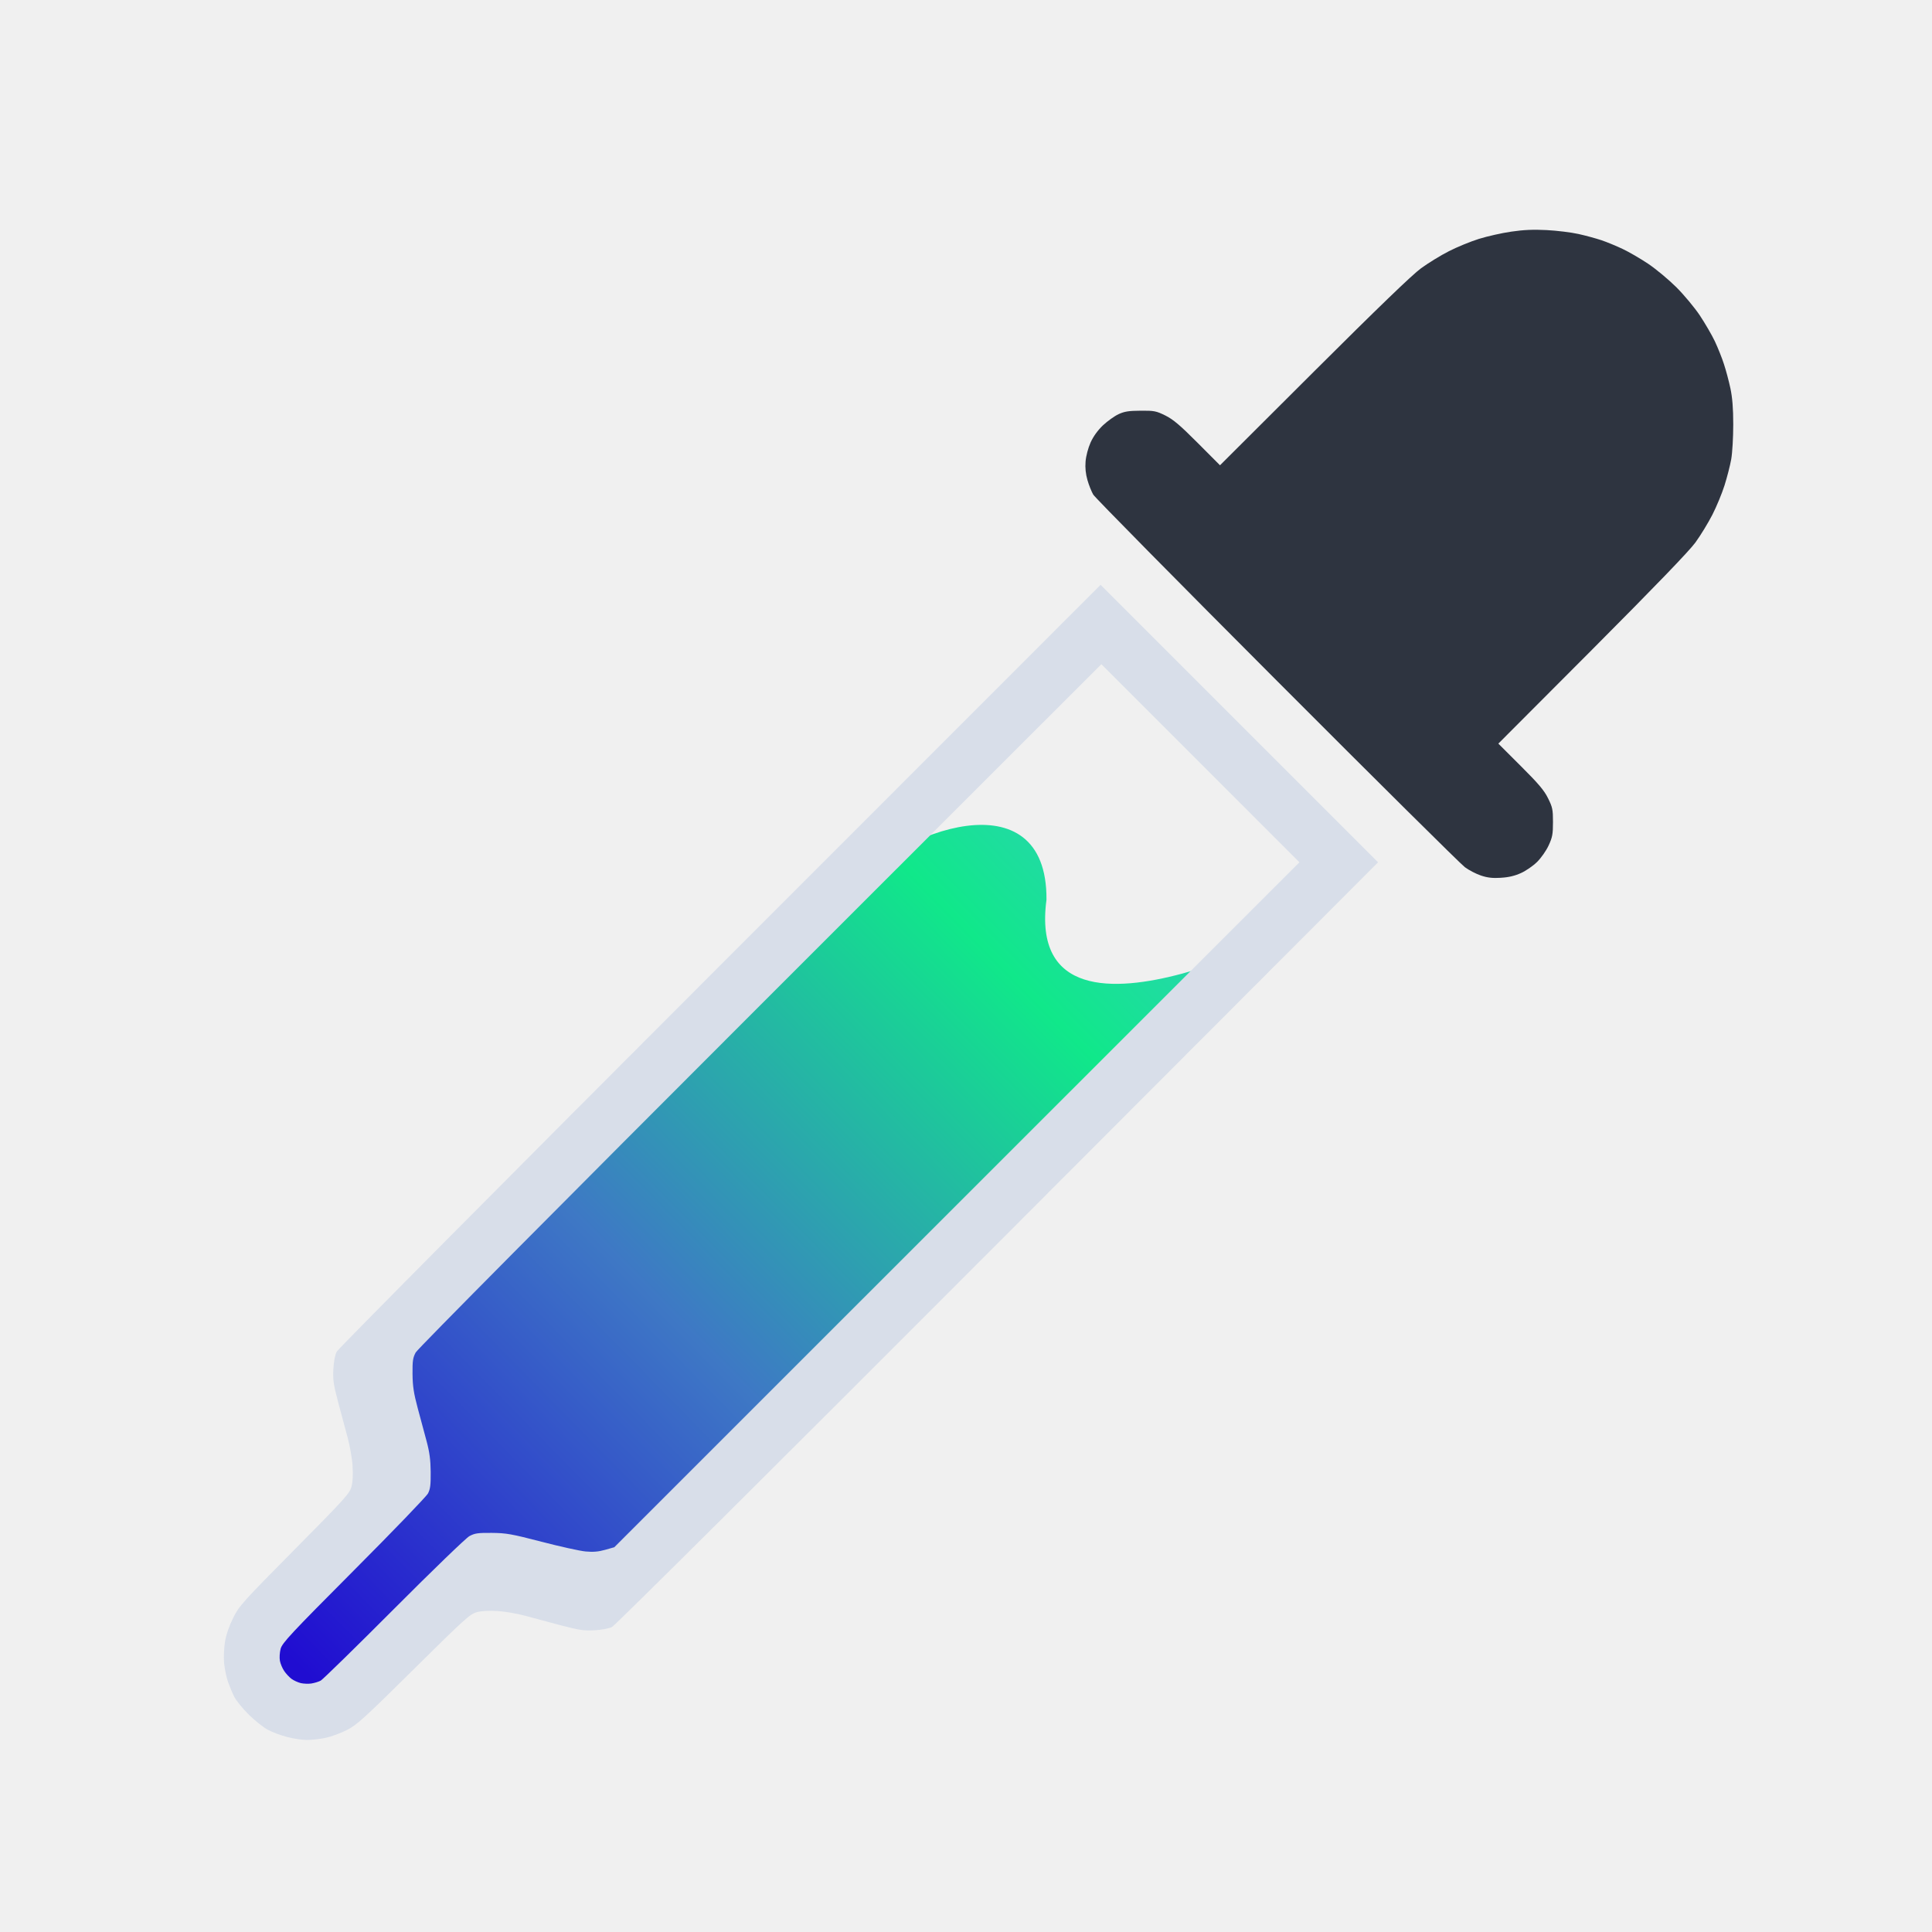
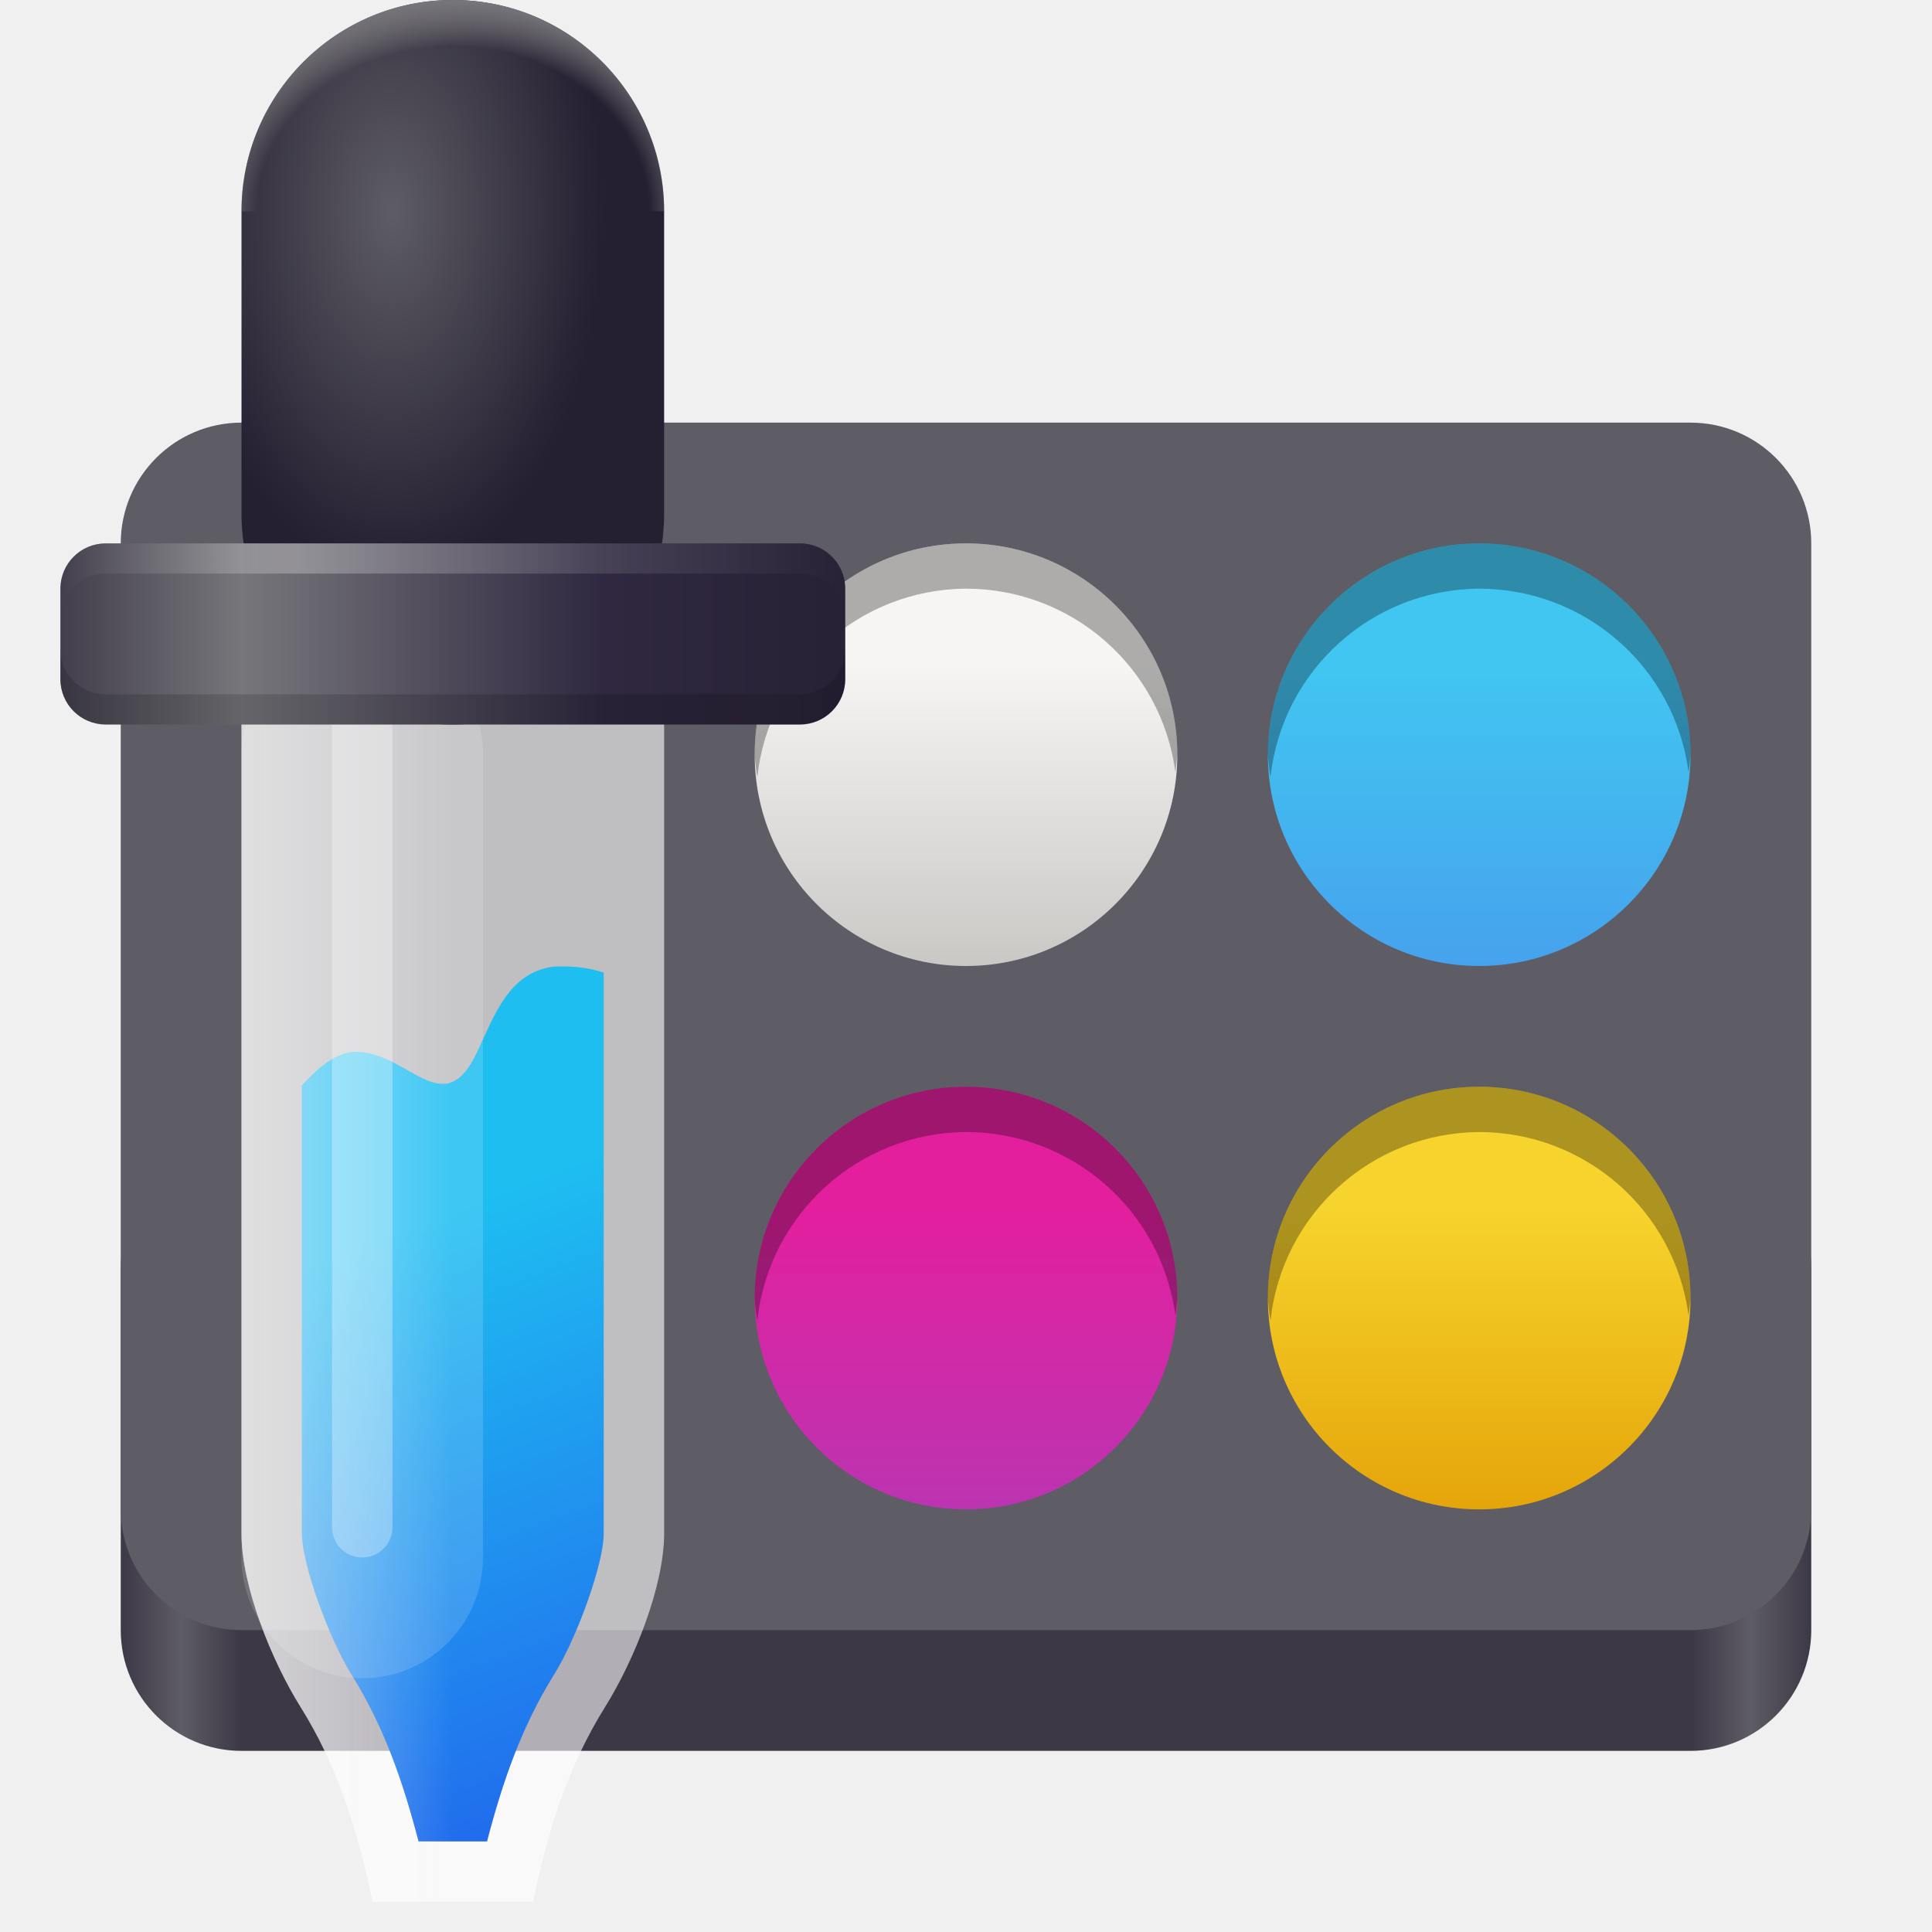
- <svg xmlns="http://www.w3.org/2000/svg" width="128" height="128" viewBox="0 0 128 128">
-   <linearGradient id="a" x1="19.22" x2="81.799" y1="109.835" y2="48.308" gradientUnits="userSpaceOnUse">
-     <stop offset="0" stop-color="#200dd1" />
-     <stop offset=".387" stop-color="#3e78c5" />
-     <stop offset=".75" stop-color="#10e88a" />
-     <stop offset="1" stop-color="#41c2d2" />
+ <svg xmlns="http://www.w3.org/2000/svg" height="128px" viewBox="0 0 128 128" width="128px">
+   <linearGradient id="a" gradientTransform="matrix(1 0 0 0.769237 -8 39.07639)" gradientUnits="userSpaceOnUse" x1="16" x2="128" y1="74" y2="74">
+     <stop offset="0" stop-color="#3d3846" />
+     <stop offset="0.036" stop-color="#5e5c64" />
+     <stop offset="0.071" stop-color="#3d3846" />
+     <stop offset="0.929" stop-color="#3d3846" />
+     <stop offset="0.964" stop-color="#5e5c64" />
+     <stop offset="1" stop-color="#3d3846" />
  </linearGradient>
-   <path fill="url(#a)" d="m 16.91 107.691 c 2.047 3.938 2.125 2.824 4.172 6.762 c 10.469 -12.117 17.434 -6.852 26.914 -15.426 c 8.102 -7.754 28.211 -26.516 34.582 -35.625 c 8.035 -4.68 -14.938 8.875 -13.246 -3.793 c 0.062 -8.238 -9.789 -4.594 -13.211 -0.633 c -11.832 10.32 -21.48 20.852 -32.402 30.91 c -5.164 4.754 9.285 4.945 -6.809 17.805 z m 0 0" />
-   <path fill="#2e3440" d="m 99.441 58.156 c -0.543 0.035 -0.891 -0.004 -1.32 -0.148 c -0.32 -0.105 -0.801 -0.355 -1.07 -0.555 s -5.875 -5.754 -12.449 -12.344 c -6.578 -6.59 -12.055 -12.141 -12.172 -12.34 c -0.113 -0.195 -0.289 -0.629 -0.383 -0.961 c -0.117 -0.41 -0.16 -0.809 -0.125 -1.234 c 0.031 -0.371 0.168 -0.887 0.332 -1.258 c 0.184 -0.406 0.473 -0.805 0.824 -1.141 c 0.301 -0.281 0.766 -0.613 1.035 -0.738 c 0.391 -0.18 0.684 -0.223 1.461 -0.227 c 0.895 -0.008 1.027 0.02 1.637 0.32 c 0.523 0.262 0.965 0.637 2.137 1.812 l 1.48 1.484 l 6.23 -6.215 c 4.215 -4.203 6.512 -6.418 7.094 -6.84 c 0.473 -0.344 1.297 -0.852 1.836 -1.125 c 0.539 -0.277 1.438 -0.645 1.996 -0.82 c 0.555 -0.172 1.52 -0.391 2.145 -0.48 c 0.824 -0.121 1.457 -0.148 2.352 -0.102 c 0.676 0.035 1.617 0.152 2.094 0.258 c 0.48 0.105 1.164 0.293 1.527 0.414 c 0.359 0.121 0.992 0.383 1.402 0.578 c 0.414 0.195 1.176 0.637 1.695 0.984 c 0.516 0.348 1.355 1.047 1.863 1.551 c 0.508 0.508 1.207 1.348 1.555 1.867 c 0.344 0.52 0.793 1.289 0.992 1.707 c 0.199 0.422 0.473 1.102 0.605 1.516 c 0.137 0.41 0.328 1.133 0.43 1.609 c 0.129 0.609 0.188 1.312 0.188 2.395 c 0 0.852 -0.059 1.871 -0.133 2.297 c -0.074 0.422 -0.277 1.203 -0.445 1.738 c -0.168 0.531 -0.531 1.41 -0.805 1.945 c -0.277 0.539 -0.781 1.367 -1.125 1.84 c -0.426 0.582 -2.641 2.879 -6.84 7.094 l -6.215 6.23 l 1.48 1.477 c 1.176 1.172 1.555 1.617 1.812 2.141 c 0.297 0.598 0.328 0.75 0.328 1.582 c 0 0.797 -0.039 1.008 -0.289 1.547 c -0.16 0.348 -0.5 0.832 -0.766 1.094 c -0.262 0.258 -0.742 0.59 -1.066 0.734 c -0.402 0.184 -0.82 0.285 -1.328 0.312 z m 0 0" />
-   <path fill="#d8dee9" d="m 20.324 115.277 c -0.309 0 -0.898 -0.09 -1.309 -0.199 c -0.41 -0.105 -0.984 -0.32 -1.273 -0.477 c -0.293 -0.156 -0.859 -0.605 -1.258 -1 c -0.398 -0.395 -0.828 -0.922 -0.957 -1.172 s -0.316 -0.707 -0.426 -1.012 c -0.105 -0.309 -0.219 -0.867 -0.254 -1.238 c -0.035 -0.379 -0.008 -0.996 0.062 -1.418 c 0.078 -0.473 0.281 -1.055 0.543 -1.578 c 0.391 -0.789 0.613 -1.035 4.055 -4.512 c 3.324 -3.355 3.652 -3.719 3.777 -4.164 c 0.086 -0.316 0.113 -0.793 0.074 -1.379 c -0.027 -0.488 -0.176 -1.324 -0.32 -1.859 c -0.145 -0.535 -0.43 -1.59 -0.629 -2.348 c -0.312 -1.176 -0.359 -1.5 -0.324 -2.195 c 0.027 -0.508 0.109 -0.953 0.223 -1.176 c 0.102 -0.195 11.473 -11.652 25.395 -25.582 l 25.215 -25.223 l 18.383 18.383 l -25.199 25.246 c -14.684 14.711 -25.348 25.316 -25.555 25.418 c -0.215 0.105 -0.691 0.191 -1.176 0.219 c -0.695 0.035 -1.023 -0.016 -2.195 -0.324 c -0.758 -0.199 -1.816 -0.484 -2.348 -0.629 c -0.535 -0.148 -1.371 -0.293 -1.863 -0.324 c -0.582 -0.035 -1.059 -0.008 -1.379 0.078 c -0.445 0.121 -0.809 0.449 -4.164 3.77 c -3.25 3.219 -3.762 3.684 -4.414 4.023 c -0.406 0.211 -1.051 0.449 -1.43 0.531 c -0.379 0.078 -0.945 0.145 -1.254 0.141 z m 0.309 -3.742 c 0.195 -0.031 0.473 -0.113 0.613 -0.188 c 0.137 -0.074 2.32 -2.207 4.848 -4.742 c 2.543 -2.551 4.781 -4.711 5.004 -4.832 c 0.352 -0.191 0.562 -0.223 1.48 -0.215 c 0.957 0.008 1.312 0.07 3.301 0.586 c 1.227 0.32 2.539 0.609 2.918 0.645 c 0.5 0.047 0.855 0.016 1.297 -0.109 l 0.605 -0.172 l 22.695 -22.691 l 22.695 -22.688 l -6.559 -6.562 l -6.562 -6.562 l -22.602 22.594 c -13.316 13.316 -22.691 22.762 -22.824 23.004 c -0.188 0.348 -0.219 0.559 -0.211 1.43 c 0.008 0.805 0.082 1.281 0.34 2.246 c 0.18 0.676 0.445 1.664 0.59 2.195 c 0.195 0.723 0.266 1.246 0.273 2.043 c 0.008 0.867 -0.027 1.141 -0.18 1.43 c -0.105 0.199 -2.316 2.496 -4.918 5.105 c -4.176 4.191 -4.742 4.801 -4.844 5.188 c -0.062 0.238 -0.086 0.594 -0.047 0.793 c 0.035 0.195 0.164 0.5 0.285 0.676 c 0.117 0.176 0.336 0.41 0.484 0.52 c 0.148 0.109 0.422 0.234 0.613 0.281 c 0.188 0.043 0.504 0.055 0.703 0.027 z m 0 0" />
+   <linearGradient id="b" gradientTransform="matrix(-0 -1 1 -0 -160 148)" gradientUnits="userSpaceOnUse" x1="84" x2="104" y1="258" y2="258">
+     <stop offset="0" stop-color="#46a2ed" />
+     <stop offset="1" stop-color="#41c6f1" />
+   </linearGradient>
+   <linearGradient id="c" gradientTransform="matrix(-0 -1 1 -0 -194 114)" gradientUnits="userSpaceOnUse" x1="50" x2="70" y1="258" y2="258">
+     <stop offset="0" stop-color="#c9c8c5" />
+     <stop offset="1" stop-color="#f6f5f4" />
+   </linearGradient>
+   <linearGradient id="d" gradientTransform="matrix(-0 -1 1 -0 -160 184)" gradientUnits="userSpaceOnUse" x1="84" x2="104" y1="258" y2="258">
+     <stop offset="0" stop-color="#e5a50a" />
+     <stop offset="1" stop-color="#f6d32d" />
+   </linearGradient>
+   <linearGradient id="e" gradientTransform="matrix(-0 -1 1 -0 -194 150)" gradientUnits="userSpaceOnUse" x1="50" x2="70" y1="258" y2="258">
+     <stop offset="0" stop-color="#576ce3" />
+     <stop offset="0" stop-color="#bb34b1" />
+     <stop offset="1" stop-color="#e31f9e" />
+   </linearGradient>
+   <filter id="f" height="100%" width="100%" x="0%" y="0%">
+     <feColorMatrix in="SourceGraphic" type="matrix" values="0 0 0 0 1 0 0 0 0 1 0 0 0 0 1 0 0 0 1 0" />
+   </filter>
+   <mask id="g">
+     <g filter="url(#f)">
+       <rect fill-opacity="0.3" height="128" width="128" />
+     </g>
+   </mask>
+   <clipPath id="h">
+     <rect height="152" width="192" />
+   </clipPath>
+   <linearGradient id="i" gradientTransform="matrix(0.810036 -0.707107 0.810036 0.707107 -213.0118 -32.45451)" gradientUnits="userSpaceOnUse" x1="72.062" x2="40.97" y1="230.291" y2="310.562">
+     <stop offset="0" stop-color="#1ebef1" />
+     <stop offset="1" stop-color="#2509e8" />
+   </linearGradient>
+   <linearGradient id="j" gradientUnits="userSpaceOnUse" x1="16" x2="30" y1="86" y2="86">
+     <stop offset="0" stop-color="#f6f5f4" stop-opacity="0.502" />
+     <stop offset="1" stop-color="#ffffff" stop-opacity="0" />
+   </linearGradient>
+   <radialGradient id="k" cx="26" cy="190.167" gradientTransform="matrix(1 0 0 1.714286 0 -312)" gradientUnits="userSpaceOnUse" r="14">
+     <stop offset="0" stop-color="#5e5c64" />
+     <stop offset="1" stop-color="#241f31" />
+   </radialGradient>
+   <linearGradient id="l" gradientUnits="userSpaceOnUse" x1="-2.958" x2="62.958" y1="42" y2="42">
+     <stop offset="0" stop-color="#241f31" />
+     <stop offset="0.288" stop-color="#77767b" />
+     <stop offset="0.652" stop-color="#2f2840" />
+     <stop offset="1" stop-color="#241f31" />
+   </linearGradient>
+   <radialGradient id="m" cx="30" cy="186" gradientTransform="matrix(1.189462 0 0 1 -5.683868 -172)" gradientUnits="userSpaceOnUse" r="14">
+     <stop offset="0" stop-color="#9a9996" stop-opacity="0" />
+     <stop offset="0.779" stop-color="#9a9996" stop-opacity="0" />
+     <stop offset="1" stop-color="#77767b" />
+   </radialGradient>
+   <linearGradient id="n" gradientUnits="userSpaceOnUse" x1="4" x2="56" y1="38.5" y2="38.5">
+     <stop offset="0" stop-color="#ffffff" stop-opacity="0" />
+     <stop offset="0.3" stop-color="#ffffff" stop-opacity="0.263" />
+     <stop offset="1" stop-color="#ffffff" stop-opacity="0" />
+   </linearGradient>
+   <path d="m 16 76 h 96 c 4.418 0 8 3.582 8 8 v 24 c 0 4.418 -3.582 8 -8 8 h -96 c -4.418 0 -8 -3.582 -8 -8 v -24 c 0 -4.418 3.582 -8 8 -8 z m 0 0" fill="url(#a)" />
+   <path d="m 16 28 h 96 c 4.418 0 8 3.582 8 8 v 64 c 0 4.418 -3.582 8 -8 8 h -96 c -4.418 0 -8 -3.582 -8 -8 v -64 c 0 -4.418 3.582 -8 8 -8 z m 0 0" fill="#5e5c64" />
+   <path d="m 98 36 c 7.73 0 14 6.27 14 14 s -6.27 14 -14 14 s -14 -6.27 -14 -14 s 6.27 -14 14 -14 z m 0 0" fill="url(#b)" />
+   <path d="m 64 36 c 7.73 0 14 6.27 14 14 s -6.27 14 -14 14 s -14 -6.27 -14 -14 s 6.27 -14 14 -14 z m 0 0" fill="url(#c)" />
+   <path d="m 98 72 c 7.73 0 14 6.27 14 14 s -6.27 14 -14 14 s -14 -6.27 -14 -14 s 6.27 -14 14 -14 z m 0 0" fill="url(#d)" />
+   <path d="m 64 72 c 7.73 0 14 6.27 14 14 s -6.27 14 -14 14 s -14 -6.27 -14 -14 s 6.27 -14 14 -14 z m 0 0" fill="url(#e)" />
+   <g clip-path="url(#h)" mask="url(#g)" transform="matrix(1 0 0 1 -8 -16)">
+     <path d="m 72 52 c -7.73 0 -14 6.27 -14 14 c 0.031 0.504 0.086 1.004 0.172 1.5 c 0.762 -7.078 6.711 -12.453 13.828 -12.5 c 7.016 0.004 12.945 5.195 13.871 12.148 c 0.059 -0.383 0.102 -0.766 0.129 -1.148 c 0 -7.73 -6.27 -14 -14 -14 z m 34 0 c -7.73 0 -14 6.27 -14 14 c 0.031 0.504 0.086 1.004 0.172 1.5 c 0.762 -7.078 6.711 -12.453 13.828 -12.5 c 7.016 0.004 12.945 5.195 13.871 12.148 c 0.059 -0.383 0.102 -0.766 0.129 -1.148 c 0 -7.73 -6.27 -14 -14 -14 z m -34 36 c -7.73 0 -14 6.27 -14 14 c 0.031 0.504 0.086 1.004 0.172 1.5 c 0.762 -7.078 6.711 -12.453 13.828 -12.5 c 7.016 0.004 12.945 5.195 13.871 12.148 c 0.059 -0.383 0.102 -0.766 0.129 -1.148 c 0 -7.73 -6.27 -14 -14 -14 z m 34 0 c -7.73 0 -14 6.27 -14 14 c 0.031 0.504 0.086 1.004 0.172 1.5 c 0.762 -7.078 6.711 -12.453 13.828 -12.5 c 7.016 0.004 12.945 5.195 13.871 12.148 c 0.059 -0.383 0.102 -0.766 0.129 -1.148 c 0 -7.73 -6.27 -14 -14 -14 z m 0 0" />
+   </g>
+   <path d="m 16 46 v 55.602 c 0 3.531 2.027 8.469 3.895 11.461 c 2.438 3.906 3.746 7.977 4.793 12.938 h 10.625 c 1.047 -4.961 2.355 -9.031 4.793 -12.938 c 1.867 -2.992 3.895 -7.93 3.895 -11.461 v -55.602 z m 0 0" fill="#ffffff" fill-opacity="0.6" />
+   <path d="m 36.652 64.047 c -2.934 0.395 -3.863 3.16 -5.035 5.637 c -2.227 4.797 -4.547 -0.027 -8.098 0 c -0.695 0.004 -1.426 0.359 -2.145 0.918 c -0.5 0.375 -0.984 0.902 -1.375 1.312 v 29.688 c 0 2.004 1.777 6.922 3.289 9.344 c 2.168 3.473 3.426 7.156 4.441 11.055 h 4.539 c 1.016 -3.898 2.273 -7.582 4.441 -11.055 c 1.512 -2.422 3.289 -7.34 3.289 -9.344 l -0.004 -37.164 c -1.176 -0.387 -2.227 -0.445 -3.344 -0.391 z m 0 0" fill="url(#i)" />
+   <path d="m 16 46 v 55.602 c 0 3.531 2.027 8.469 3.895 11.461 c 2.438 3.906 3.746 7.977 4.793 12.938 h 10.625 c 1.047 -4.961 2.355 -9.031 4.793 -12.938 c 1.867 -2.992 3.895 -7.93 3.895 -11.461 v -55.602 z m 0 0" fill="url(#j)" />
+   <path d="m 24 103.188 v -53.188" fill="none" stroke="#ffffff" stroke-linecap="round" stroke-opacity="0.141" stroke-width="16" />
+   <path d="m 24 101.188 v -53.188" fill="none" stroke="#ffffff" stroke-linecap="round" stroke-opacity="0.302" stroke-width="4" />
+   <path d="m 30 0 c 7.73 0 14 6.27 14 14 v 20 c 0 7.73 -6.27 14 -14 14 s -14 -6.27 -14 -14 v -20 c 0 -7.73 6.27 -14 14 -14 z m 0 0" fill="url(#k)" />
+   <path d="m 7 36 h 46 c 1.656 0 3 1.344 3 3 v 6 c 0 1.656 -1.344 3 -3 3 h -46 c -1.656 0 -3 -1.344 -3 -3 v -6 c 0 -1.656 1.344 -3 3 -3 z m 0 0" fill="url(#l)" />
+   <path d="m 4 43 v 2 c 0 1.66 1.34 3 3 3 h 46 c 1.66 0 3 -1.34 3 -3 v -2 c 0 1.66 -1.34 3 -3 3 h -46 c -1.66 0 -3 -1.34 -3 -3 z m 0 0" fill-opacity="0.149" />
+   <path d="m 16 14 c 0 -7.73 6.27 -14 14 -14 s 14 6.27 14 14" fill="url(#m)" />
+   <path d="m 4 41 v -2 c 0 -1.66 1.34 -3 3 -3 h 46 c 1.66 0 3 1.34 3 3 v 2 c 0 -1.66 -1.34 -3 -3 -3 h -46 c -1.66 0 -3 1.34 -3 3 z m 0 0" fill="url(#n)" />
</svg>
